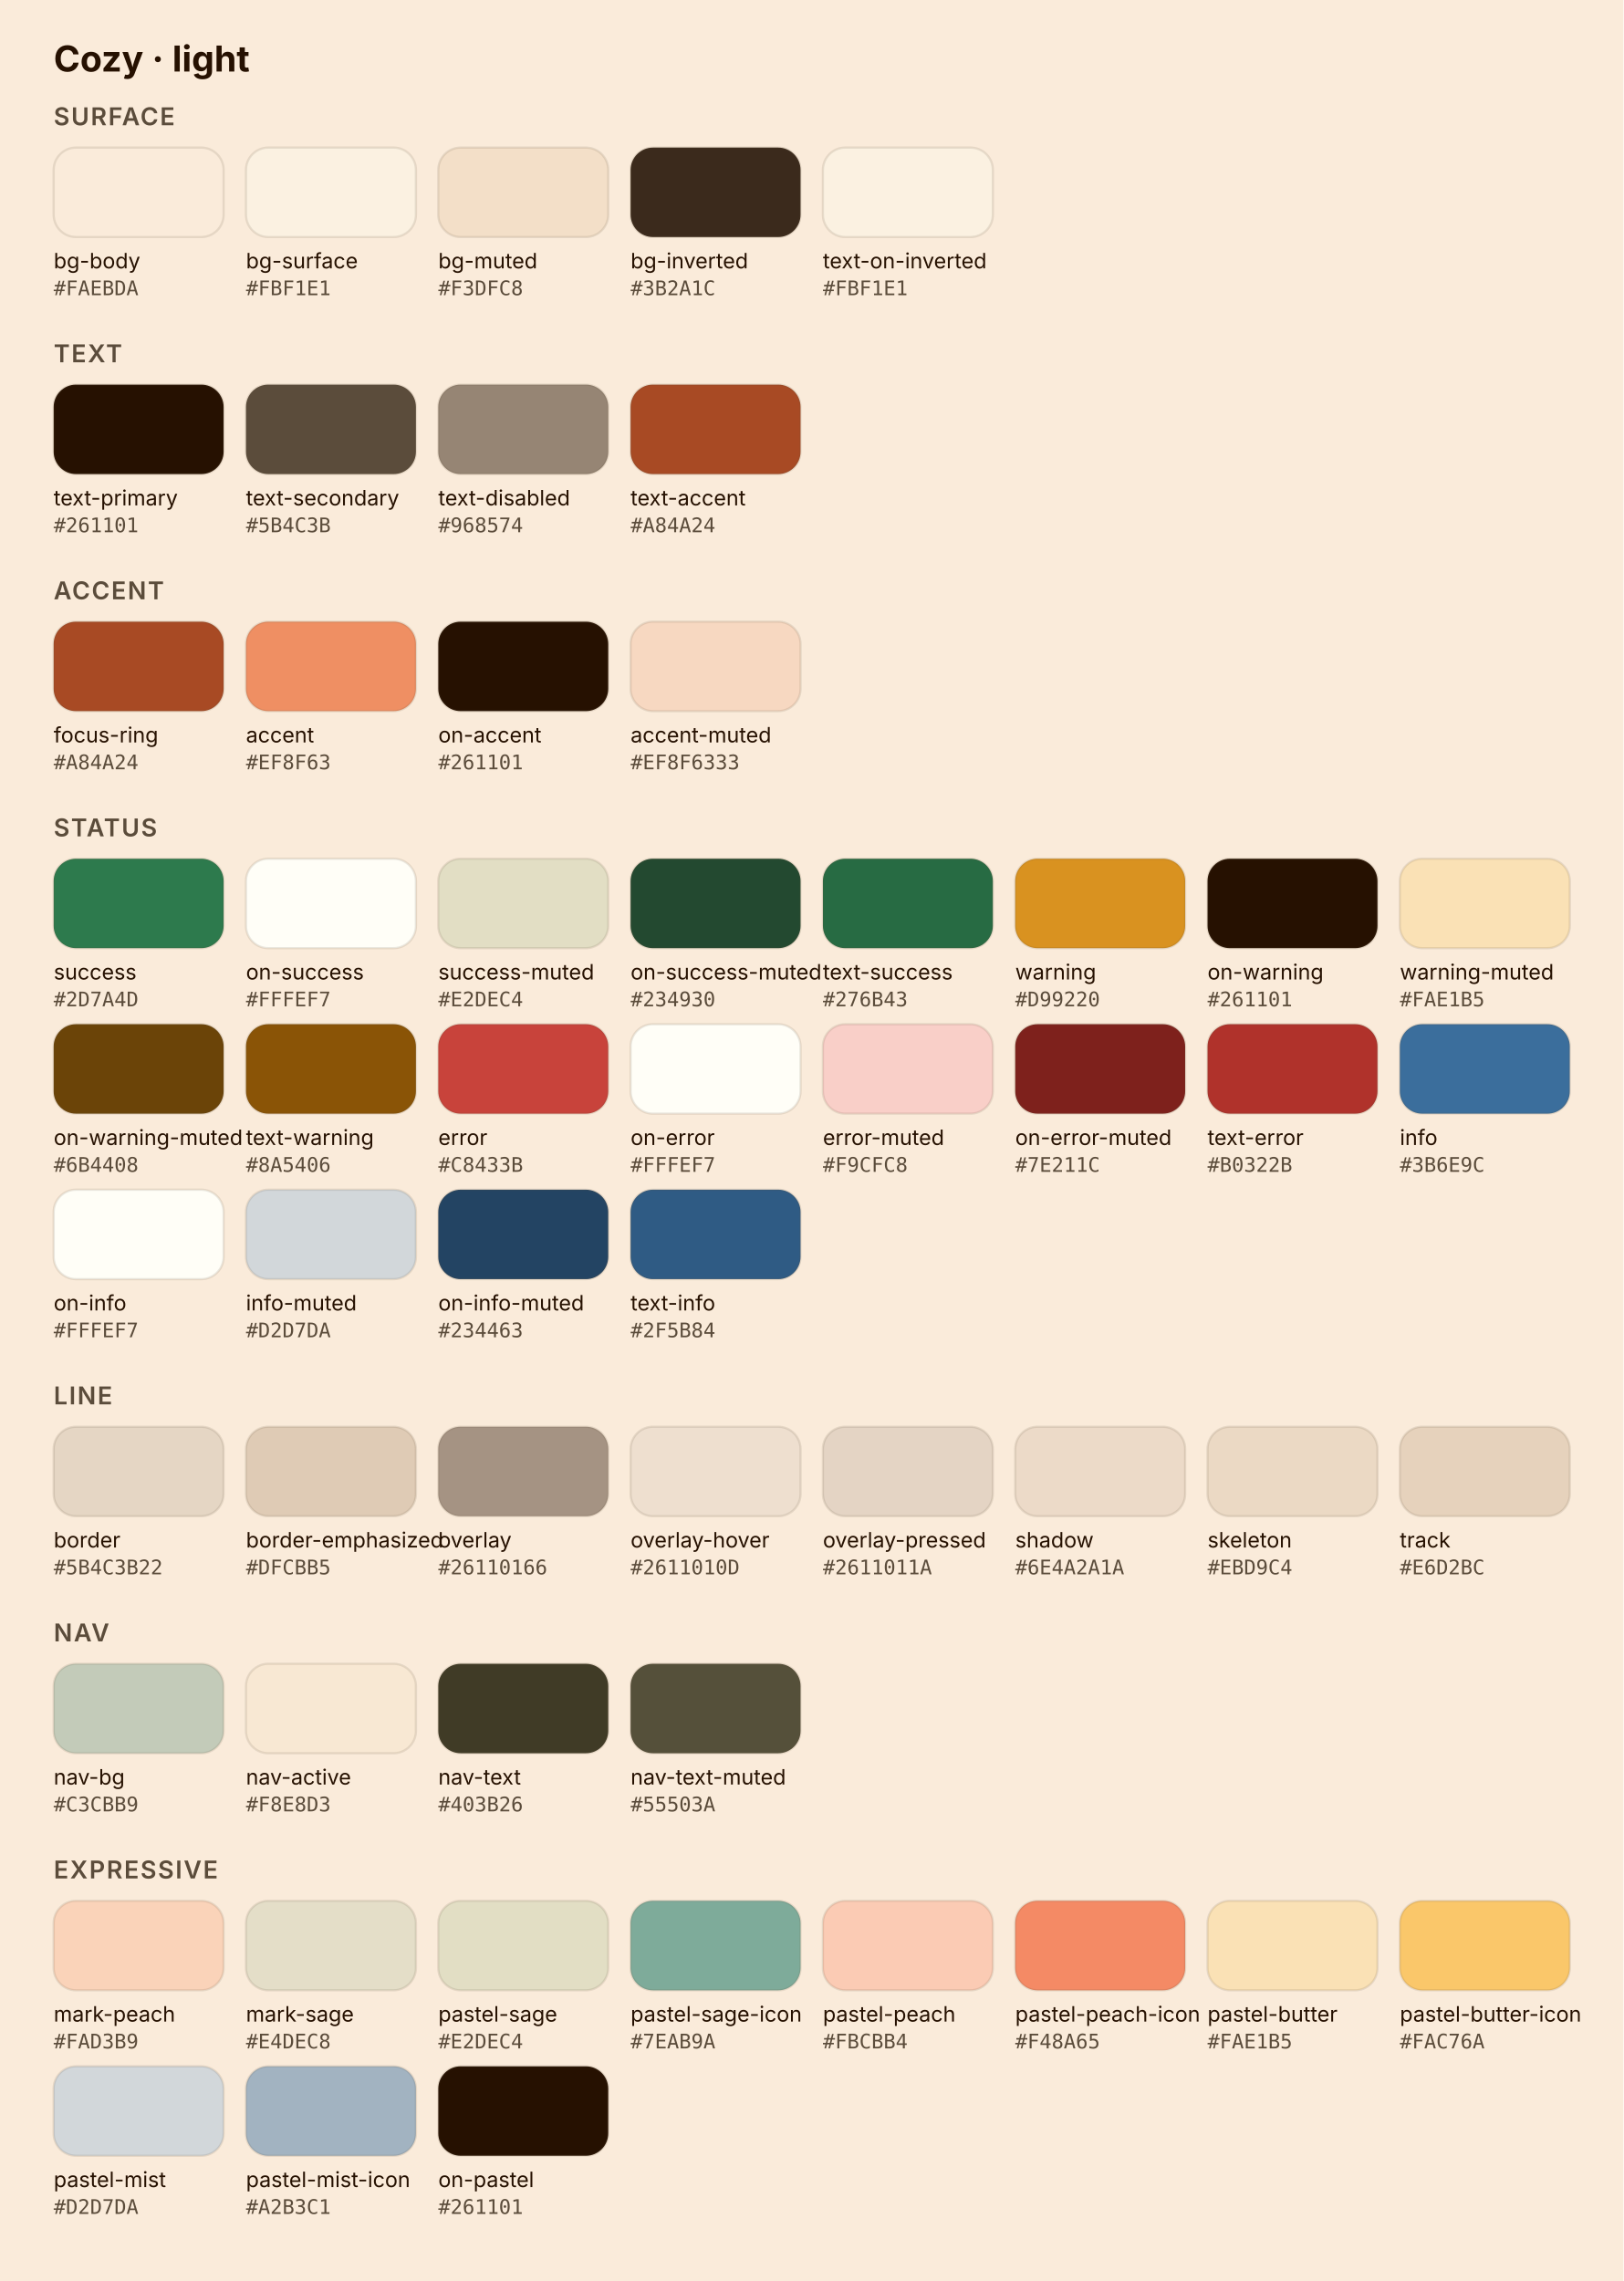
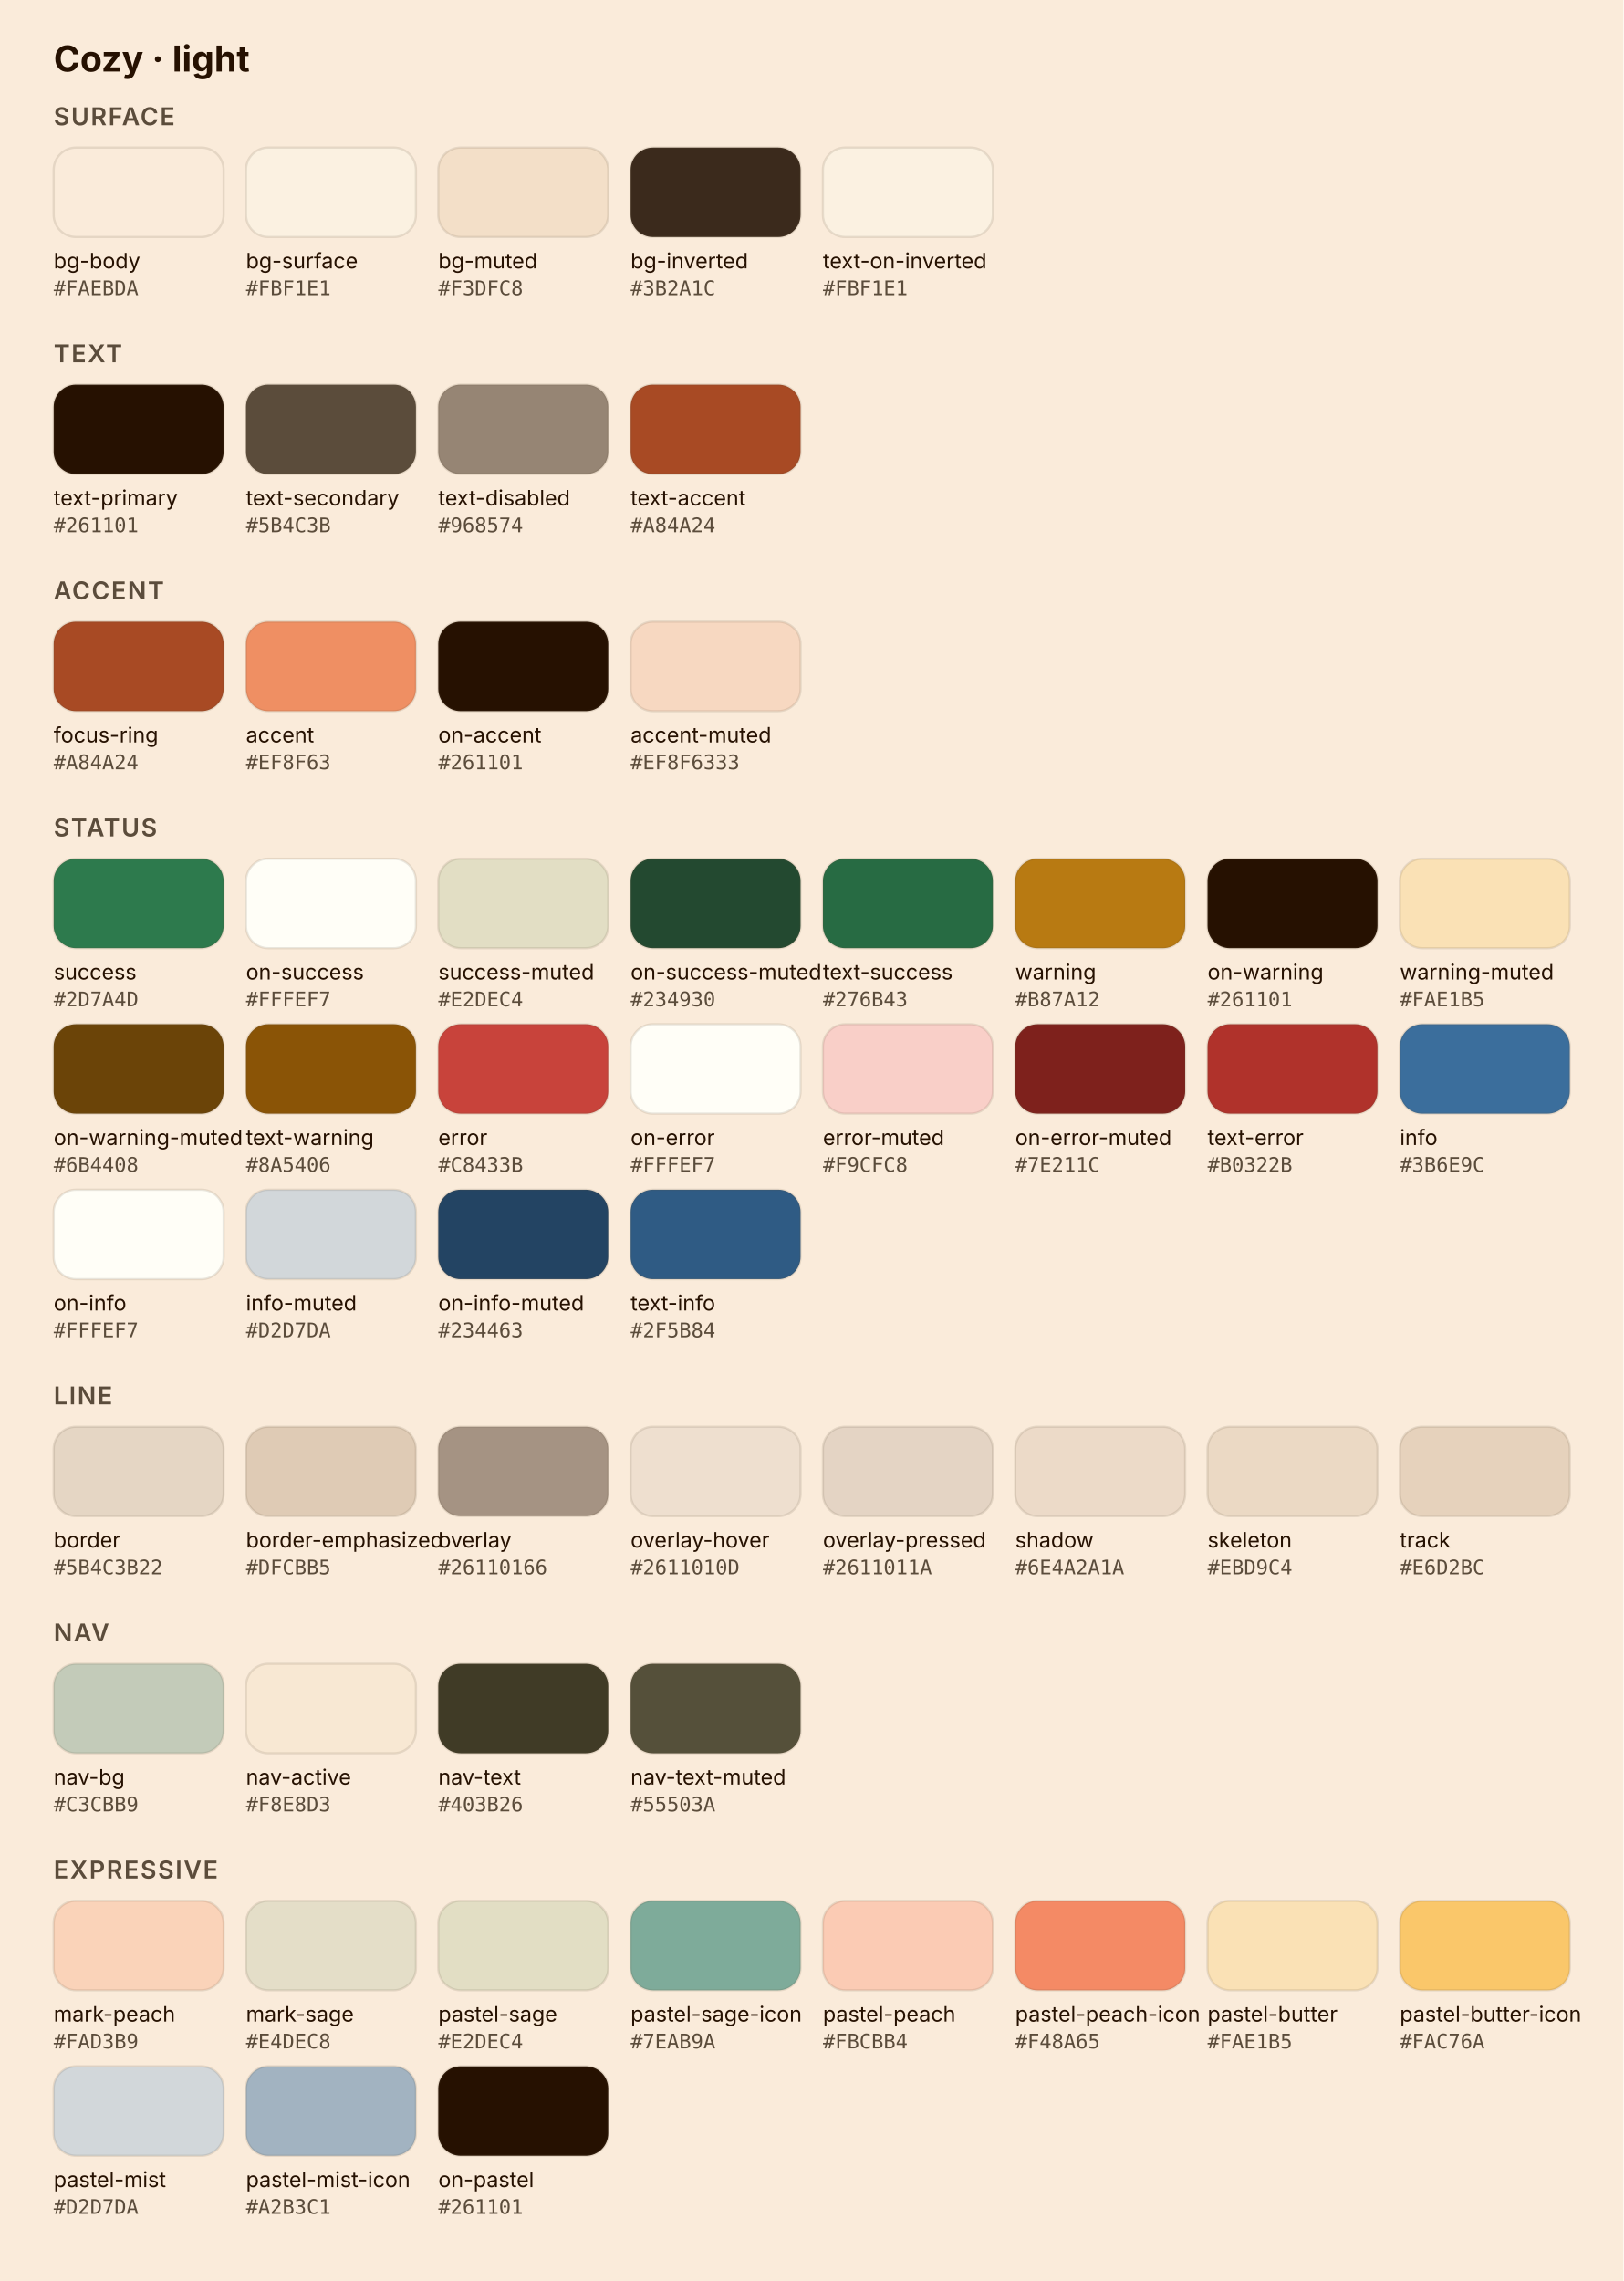
<svg xmlns="http://www.w3.org/2000/svg" width="726" height="1020" viewBox="0 0 726 1020" font-family="'Plus Jakarta Sans', -apple-system, 'Segoe UI', sans-serif">
  <rect x="0" y="0" width="726" height="1020" fill="#FAEBDA" />
  <text x="24" y="32" fill="#261101" font-size="16" font-weight="700">Cozy · light</text>
  <text x="24" y="56" fill="#5B4C3B" font-size="11" font-weight="600" letter-spacing="0.06em">SURFACE</text>
  <rect x="24" y="66" width="76" height="40" rx="10" fill="#FAEBDA" stroke="#5B4C3B22" />
  <text x="24" y="120" fill="#261101" font-size="9.5">bg-body</text>
  <text x="24" y="132" fill="#5B4C3B" font-size="9" font-family="ui-monospace, monospace">#FAEBDA</text>
  <rect x="110" y="66" width="76" height="40" rx="10" fill="#FBF1E1" stroke="#5B4C3B22" />
  <text x="110" y="120" fill="#261101" font-size="9.5">bg-surface</text>
  <text x="110" y="132" fill="#5B4C3B" font-size="9" font-family="ui-monospace, monospace">#FBF1E1</text>
  <rect x="196" y="66" width="76" height="40" rx="10" fill="#F3DFC8" stroke="#5B4C3B22" />
  <text x="196" y="120" fill="#261101" font-size="9.5">bg-muted</text>
  <text x="196" y="132" fill="#5B4C3B" font-size="9" font-family="ui-monospace, monospace">#F3DFC8</text>
  <rect x="282" y="66" width="76" height="40" rx="10" fill="#3B2A1C" stroke="#5B4C3B22" />
  <text x="282" y="120" fill="#261101" font-size="9.5">bg-inverted</text>
  <text x="282" y="132" fill="#5B4C3B" font-size="9" font-family="ui-monospace, monospace">#3B2A1C</text>
  <rect x="368" y="66" width="76" height="40" rx="10" fill="#FBF1E1" stroke="#5B4C3B22" />
  <text x="368" y="120" fill="#261101" font-size="9.5">text-on-inverted</text>
  <text x="368" y="132" fill="#5B4C3B" font-size="9" font-family="ui-monospace, monospace">#FBF1E1</text>
  <text x="24" y="162" fill="#5B4C3B" font-size="11" font-weight="600" letter-spacing="0.06em">TEXT</text>
  <rect x="24" y="172" width="76" height="40" rx="10" fill="#261101" stroke="#5B4C3B22" />
  <text x="24" y="226" fill="#261101" font-size="9.5">text-primary</text>
  <text x="24" y="238" fill="#5B4C3B" font-size="9" font-family="ui-monospace, monospace">#261101</text>
  <rect x="110" y="172" width="76" height="40" rx="10" fill="#5B4C3B" stroke="#5B4C3B22" />
  <text x="110" y="226" fill="#261101" font-size="9.5">text-secondary</text>
  <text x="110" y="238" fill="#5B4C3B" font-size="9" font-family="ui-monospace, monospace">#5B4C3B</text>
  <rect x="196" y="172" width="76" height="40" rx="10" fill="#968574" stroke="#5B4C3B22" />
  <text x="196" y="226" fill="#261101" font-size="9.5">text-disabled</text>
  <text x="196" y="238" fill="#5B4C3B" font-size="9" font-family="ui-monospace, monospace">#968574</text>
  <rect x="282" y="172" width="76" height="40" rx="10" fill="#A84A24" stroke="#5B4C3B22" />
  <text x="282" y="226" fill="#261101" font-size="9.5">text-accent</text>
  <text x="282" y="238" fill="#5B4C3B" font-size="9" font-family="ui-monospace, monospace">#A84A24</text>
  <text x="24" y="268" fill="#5B4C3B" font-size="11" font-weight="600" letter-spacing="0.06em">ACCENT</text>
  <rect x="24" y="278" width="76" height="40" rx="10" fill="#A84A24" stroke="#5B4C3B22" />
  <text x="24" y="332" fill="#261101" font-size="9.5">focus-ring</text>
  <text x="24" y="344" fill="#5B4C3B" font-size="9" font-family="ui-monospace, monospace">#A84A24</text>
  <rect x="110" y="278" width="76" height="40" rx="10" fill="#EF8F63" stroke="#5B4C3B22" />
  <text x="110" y="332" fill="#261101" font-size="9.5">accent</text>
  <text x="110" y="344" fill="#5B4C3B" font-size="9" font-family="ui-monospace, monospace">#EF8F63</text>
  <rect x="196" y="278" width="76" height="40" rx="10" fill="#261101" stroke="#5B4C3B22" />
  <text x="196" y="332" fill="#261101" font-size="9.5">on-accent</text>
  <text x="196" y="344" fill="#5B4C3B" font-size="9" font-family="ui-monospace, monospace">#261101</text>
  <rect x="282" y="278" width="76" height="40" rx="10" fill="#EF8F6333" stroke="#5B4C3B22" />
  <text x="282" y="332" fill="#261101" font-size="9.5">accent-muted</text>
  <text x="282" y="344" fill="#5B4C3B" font-size="9" font-family="ui-monospace, monospace">#EF8F6333</text>
  <text x="24" y="374" fill="#5B4C3B" font-size="11" font-weight="600" letter-spacing="0.06em">STATUS</text>
  <rect x="24" y="384" width="76" height="40" rx="10" fill="#2D7A4D" stroke="#5B4C3B22" />
  <text x="24" y="438" fill="#261101" font-size="9.5">success</text>
  <text x="24" y="450" fill="#5B4C3B" font-size="9" font-family="ui-monospace, monospace">#2D7A4D</text>
  <rect x="110" y="384" width="76" height="40" rx="10" fill="#FFFEF7" stroke="#5B4C3B22" />
  <text x="110" y="438" fill="#261101" font-size="9.5">on-success</text>
  <text x="110" y="450" fill="#5B4C3B" font-size="9" font-family="ui-monospace, monospace">#FFFEF7</text>
  <rect x="196" y="384" width="76" height="40" rx="10" fill="#E2DEC4" stroke="#5B4C3B22" />
  <text x="196" y="438" fill="#261101" font-size="9.5">success-muted</text>
  <text x="196" y="450" fill="#5B4C3B" font-size="9" font-family="ui-monospace, monospace">#E2DEC4</text>
  <rect x="282" y="384" width="76" height="40" rx="10" fill="#234930" stroke="#5B4C3B22" />
  <text x="282" y="438" fill="#261101" font-size="9.5">on-success-muted</text>
  <text x="282" y="450" fill="#5B4C3B" font-size="9" font-family="ui-monospace, monospace">#234930</text>
  <rect x="368" y="384" width="76" height="40" rx="10" fill="#276B43" stroke="#5B4C3B22" />
  <text x="368" y="438" fill="#261101" font-size="9.5">text-success</text>
  <text x="368" y="450" fill="#5B4C3B" font-size="9" font-family="ui-monospace, monospace">#276B43</text>
-   <rect x="454" y="384" width="76" height="40" rx="10" fill="#D99220" stroke="#5B4C3B22" />
+   <rect x="454" y="384" width="76" height="40" rx="10" fill="#B87A12" stroke="#5B4C3B22" />
  <text x="454" y="438" fill="#261101" font-size="9.5">warning</text>
-   <text x="454" y="450" fill="#5B4C3B" font-size="9" font-family="ui-monospace, monospace">#D99220</text>
+   <text x="454" y="450" fill="#5B4C3B" font-size="9" font-family="ui-monospace, monospace">#B87A12</text>
  <rect x="540" y="384" width="76" height="40" rx="10" fill="#261101" stroke="#5B4C3B22" />
  <text x="540" y="438" fill="#261101" font-size="9.5">on-warning</text>
  <text x="540" y="450" fill="#5B4C3B" font-size="9" font-family="ui-monospace, monospace">#261101</text>
  <rect x="626" y="384" width="76" height="40" rx="10" fill="#FAE1B5" stroke="#5B4C3B22" />
  <text x="626" y="438" fill="#261101" font-size="9.5">warning-muted</text>
  <text x="626" y="450" fill="#5B4C3B" font-size="9" font-family="ui-monospace, monospace">#FAE1B5</text>
  <rect x="24" y="458" width="76" height="40" rx="10" fill="#6B4408" stroke="#5B4C3B22" />
  <text x="24" y="512" fill="#261101" font-size="9.5">on-warning-muted</text>
  <text x="24" y="524" fill="#5B4C3B" font-size="9" font-family="ui-monospace, monospace">#6B4408</text>
  <rect x="110" y="458" width="76" height="40" rx="10" fill="#8A5406" stroke="#5B4C3B22" />
  <text x="110" y="512" fill="#261101" font-size="9.5">text-warning</text>
  <text x="110" y="524" fill="#5B4C3B" font-size="9" font-family="ui-monospace, monospace">#8A5406</text>
  <rect x="196" y="458" width="76" height="40" rx="10" fill="#C8433B" stroke="#5B4C3B22" />
  <text x="196" y="512" fill="#261101" font-size="9.5">error</text>
  <text x="196" y="524" fill="#5B4C3B" font-size="9" font-family="ui-monospace, monospace">#C8433B</text>
  <rect x="282" y="458" width="76" height="40" rx="10" fill="#FFFEF7" stroke="#5B4C3B22" />
  <text x="282" y="512" fill="#261101" font-size="9.5">on-error</text>
  <text x="282" y="524" fill="#5B4C3B" font-size="9" font-family="ui-monospace, monospace">#FFFEF7</text>
  <rect x="368" y="458" width="76" height="40" rx="10" fill="#F9CFC8" stroke="#5B4C3B22" />
  <text x="368" y="512" fill="#261101" font-size="9.5">error-muted</text>
  <text x="368" y="524" fill="#5B4C3B" font-size="9" font-family="ui-monospace, monospace">#F9CFC8</text>
  <rect x="454" y="458" width="76" height="40" rx="10" fill="#7E211C" stroke="#5B4C3B22" />
  <text x="454" y="512" fill="#261101" font-size="9.5">on-error-muted</text>
  <text x="454" y="524" fill="#5B4C3B" font-size="9" font-family="ui-monospace, monospace">#7E211C</text>
  <rect x="540" y="458" width="76" height="40" rx="10" fill="#B0322B" stroke="#5B4C3B22" />
  <text x="540" y="512" fill="#261101" font-size="9.5">text-error</text>
  <text x="540" y="524" fill="#5B4C3B" font-size="9" font-family="ui-monospace, monospace">#B0322B</text>
  <rect x="626" y="458" width="76" height="40" rx="10" fill="#3B6E9C" stroke="#5B4C3B22" />
  <text x="626" y="512" fill="#261101" font-size="9.5">info</text>
  <text x="626" y="524" fill="#5B4C3B" font-size="9" font-family="ui-monospace, monospace">#3B6E9C</text>
  <rect x="24" y="532" width="76" height="40" rx="10" fill="#FFFEF7" stroke="#5B4C3B22" />
  <text x="24" y="586" fill="#261101" font-size="9.5">on-info</text>
  <text x="24" y="598" fill="#5B4C3B" font-size="9" font-family="ui-monospace, monospace">#FFFEF7</text>
  <rect x="110" y="532" width="76" height="40" rx="10" fill="#D2D7DA" stroke="#5B4C3B22" />
  <text x="110" y="586" fill="#261101" font-size="9.5">info-muted</text>
  <text x="110" y="598" fill="#5B4C3B" font-size="9" font-family="ui-monospace, monospace">#D2D7DA</text>
  <rect x="196" y="532" width="76" height="40" rx="10" fill="#234463" stroke="#5B4C3B22" />
  <text x="196" y="586" fill="#261101" font-size="9.5">on-info-muted</text>
  <text x="196" y="598" fill="#5B4C3B" font-size="9" font-family="ui-monospace, monospace">#234463</text>
  <rect x="282" y="532" width="76" height="40" rx="10" fill="#2F5B84" stroke="#5B4C3B22" />
  <text x="282" y="586" fill="#261101" font-size="9.5">text-info</text>
  <text x="282" y="598" fill="#5B4C3B" font-size="9" font-family="ui-monospace, monospace">#2F5B84</text>
  <text x="24" y="628" fill="#5B4C3B" font-size="11" font-weight="600" letter-spacing="0.06em">LINE</text>
  <rect x="24" y="638" width="76" height="40" rx="10" fill="#5B4C3B22" stroke="#5B4C3B22" />
  <text x="24" y="692" fill="#261101" font-size="9.5">border</text>
  <text x="24" y="704" fill="#5B4C3B" font-size="9" font-family="ui-monospace, monospace">#5B4C3B22</text>
  <rect x="110" y="638" width="76" height="40" rx="10" fill="#DFCBB5" stroke="#5B4C3B22" />
  <text x="110" y="692" fill="#261101" font-size="9.5">border-emphasized</text>
  <text x="110" y="704" fill="#5B4C3B" font-size="9" font-family="ui-monospace, monospace">#DFCBB5</text>
  <rect x="196" y="638" width="76" height="40" rx="10" fill="#26110166" stroke="#5B4C3B22" />
  <text x="196" y="692" fill="#261101" font-size="9.5">overlay</text>
  <text x="196" y="704" fill="#5B4C3B" font-size="9" font-family="ui-monospace, monospace">#26110166</text>
  <rect x="282" y="638" width="76" height="40" rx="10" fill="#2611010D" stroke="#5B4C3B22" />
  <text x="282" y="692" fill="#261101" font-size="9.5">overlay-hover</text>
  <text x="282" y="704" fill="#5B4C3B" font-size="9" font-family="ui-monospace, monospace">#2611010D</text>
  <rect x="368" y="638" width="76" height="40" rx="10" fill="#2611011A" stroke="#5B4C3B22" />
  <text x="368" y="692" fill="#261101" font-size="9.5">overlay-pressed</text>
  <text x="368" y="704" fill="#5B4C3B" font-size="9" font-family="ui-monospace, monospace">#2611011A</text>
  <rect x="454" y="638" width="76" height="40" rx="10" fill="#6E4A2A1A" stroke="#5B4C3B22" />
  <text x="454" y="692" fill="#261101" font-size="9.5">shadow</text>
  <text x="454" y="704" fill="#5B4C3B" font-size="9" font-family="ui-monospace, monospace">#6E4A2A1A</text>
  <rect x="540" y="638" width="76" height="40" rx="10" fill="#EBD9C4" stroke="#5B4C3B22" />
  <text x="540" y="692" fill="#261101" font-size="9.5">skeleton</text>
  <text x="540" y="704" fill="#5B4C3B" font-size="9" font-family="ui-monospace, monospace">#EBD9C4</text>
  <rect x="626" y="638" width="76" height="40" rx="10" fill="#E6D2BC" stroke="#5B4C3B22" />
  <text x="626" y="692" fill="#261101" font-size="9.5">track</text>
  <text x="626" y="704" fill="#5B4C3B" font-size="9" font-family="ui-monospace, monospace">#E6D2BC</text>
  <text x="24" y="734" fill="#5B4C3B" font-size="11" font-weight="600" letter-spacing="0.06em">NAV</text>
  <rect x="24" y="744" width="76" height="40" rx="10" fill="#C3CBB9" stroke="#5B4C3B22" />
  <text x="24" y="798" fill="#261101" font-size="9.5">nav-bg</text>
  <text x="24" y="810" fill="#5B4C3B" font-size="9" font-family="ui-monospace, monospace">#C3CBB9</text>
  <rect x="110" y="744" width="76" height="40" rx="10" fill="#F8E8D3" stroke="#5B4C3B22" />
  <text x="110" y="798" fill="#261101" font-size="9.5">nav-active</text>
  <text x="110" y="810" fill="#5B4C3B" font-size="9" font-family="ui-monospace, monospace">#F8E8D3</text>
  <rect x="196" y="744" width="76" height="40" rx="10" fill="#403B26" stroke="#5B4C3B22" />
  <text x="196" y="798" fill="#261101" font-size="9.5">nav-text</text>
  <text x="196" y="810" fill="#5B4C3B" font-size="9" font-family="ui-monospace, monospace">#403B26</text>
  <rect x="282" y="744" width="76" height="40" rx="10" fill="#55503A" stroke="#5B4C3B22" />
  <text x="282" y="798" fill="#261101" font-size="9.5">nav-text-muted</text>
  <text x="282" y="810" fill="#5B4C3B" font-size="9" font-family="ui-monospace, monospace">#55503A</text>
  <text x="24" y="840" fill="#5B4C3B" font-size="11" font-weight="600" letter-spacing="0.06em">EXPRESSIVE</text>
  <rect x="24" y="850" width="76" height="40" rx="10" fill="#FAD3B9" stroke="#5B4C3B22" />
  <text x="24" y="904" fill="#261101" font-size="9.5">mark-peach</text>
  <text x="24" y="916" fill="#5B4C3B" font-size="9" font-family="ui-monospace, monospace">#FAD3B9</text>
  <rect x="110" y="850" width="76" height="40" rx="10" fill="#E4DEC8" stroke="#5B4C3B22" />
  <text x="110" y="904" fill="#261101" font-size="9.5">mark-sage</text>
  <text x="110" y="916" fill="#5B4C3B" font-size="9" font-family="ui-monospace, monospace">#E4DEC8</text>
  <rect x="196" y="850" width="76" height="40" rx="10" fill="#E2DEC4" stroke="#5B4C3B22" />
  <text x="196" y="904" fill="#261101" font-size="9.5">pastel-sage</text>
  <text x="196" y="916" fill="#5B4C3B" font-size="9" font-family="ui-monospace, monospace">#E2DEC4</text>
  <rect x="282" y="850" width="76" height="40" rx="10" fill="#7EAB9A" stroke="#5B4C3B22" />
  <text x="282" y="904" fill="#261101" font-size="9.5">pastel-sage-icon</text>
  <text x="282" y="916" fill="#5B4C3B" font-size="9" font-family="ui-monospace, monospace">#7EAB9A</text>
  <rect x="368" y="850" width="76" height="40" rx="10" fill="#FBCBB4" stroke="#5B4C3B22" />
  <text x="368" y="904" fill="#261101" font-size="9.5">pastel-peach</text>
  <text x="368" y="916" fill="#5B4C3B" font-size="9" font-family="ui-monospace, monospace">#FBCBB4</text>
  <rect x="454" y="850" width="76" height="40" rx="10" fill="#F48A65" stroke="#5B4C3B22" />
  <text x="454" y="904" fill="#261101" font-size="9.5">pastel-peach-icon</text>
  <text x="454" y="916" fill="#5B4C3B" font-size="9" font-family="ui-monospace, monospace">#F48A65</text>
  <rect x="540" y="850" width="76" height="40" rx="10" fill="#FAE1B5" stroke="#5B4C3B22" />
  <text x="540" y="904" fill="#261101" font-size="9.5">pastel-butter</text>
  <text x="540" y="916" fill="#5B4C3B" font-size="9" font-family="ui-monospace, monospace">#FAE1B5</text>
  <rect x="626" y="850" width="76" height="40" rx="10" fill="#FAC76A" stroke="#5B4C3B22" />
  <text x="626" y="904" fill="#261101" font-size="9.5">pastel-butter-icon</text>
  <text x="626" y="916" fill="#5B4C3B" font-size="9" font-family="ui-monospace, monospace">#FAC76A</text>
  <rect x="24" y="924" width="76" height="40" rx="10" fill="#D2D7DA" stroke="#5B4C3B22" />
  <text x="24" y="978" fill="#261101" font-size="9.5">pastel-mist</text>
  <text x="24" y="990" fill="#5B4C3B" font-size="9" font-family="ui-monospace, monospace">#D2D7DA</text>
  <rect x="110" y="924" width="76" height="40" rx="10" fill="#A2B3C1" stroke="#5B4C3B22" />
  <text x="110" y="978" fill="#261101" font-size="9.5">pastel-mist-icon</text>
  <text x="110" y="990" fill="#5B4C3B" font-size="9" font-family="ui-monospace, monospace">#A2B3C1</text>
  <rect x="196" y="924" width="76" height="40" rx="10" fill="#261101" stroke="#5B4C3B22" />
  <text x="196" y="978" fill="#261101" font-size="9.5">on-pastel</text>
  <text x="196" y="990" fill="#5B4C3B" font-size="9" font-family="ui-monospace, monospace">#261101</text>
</svg>
